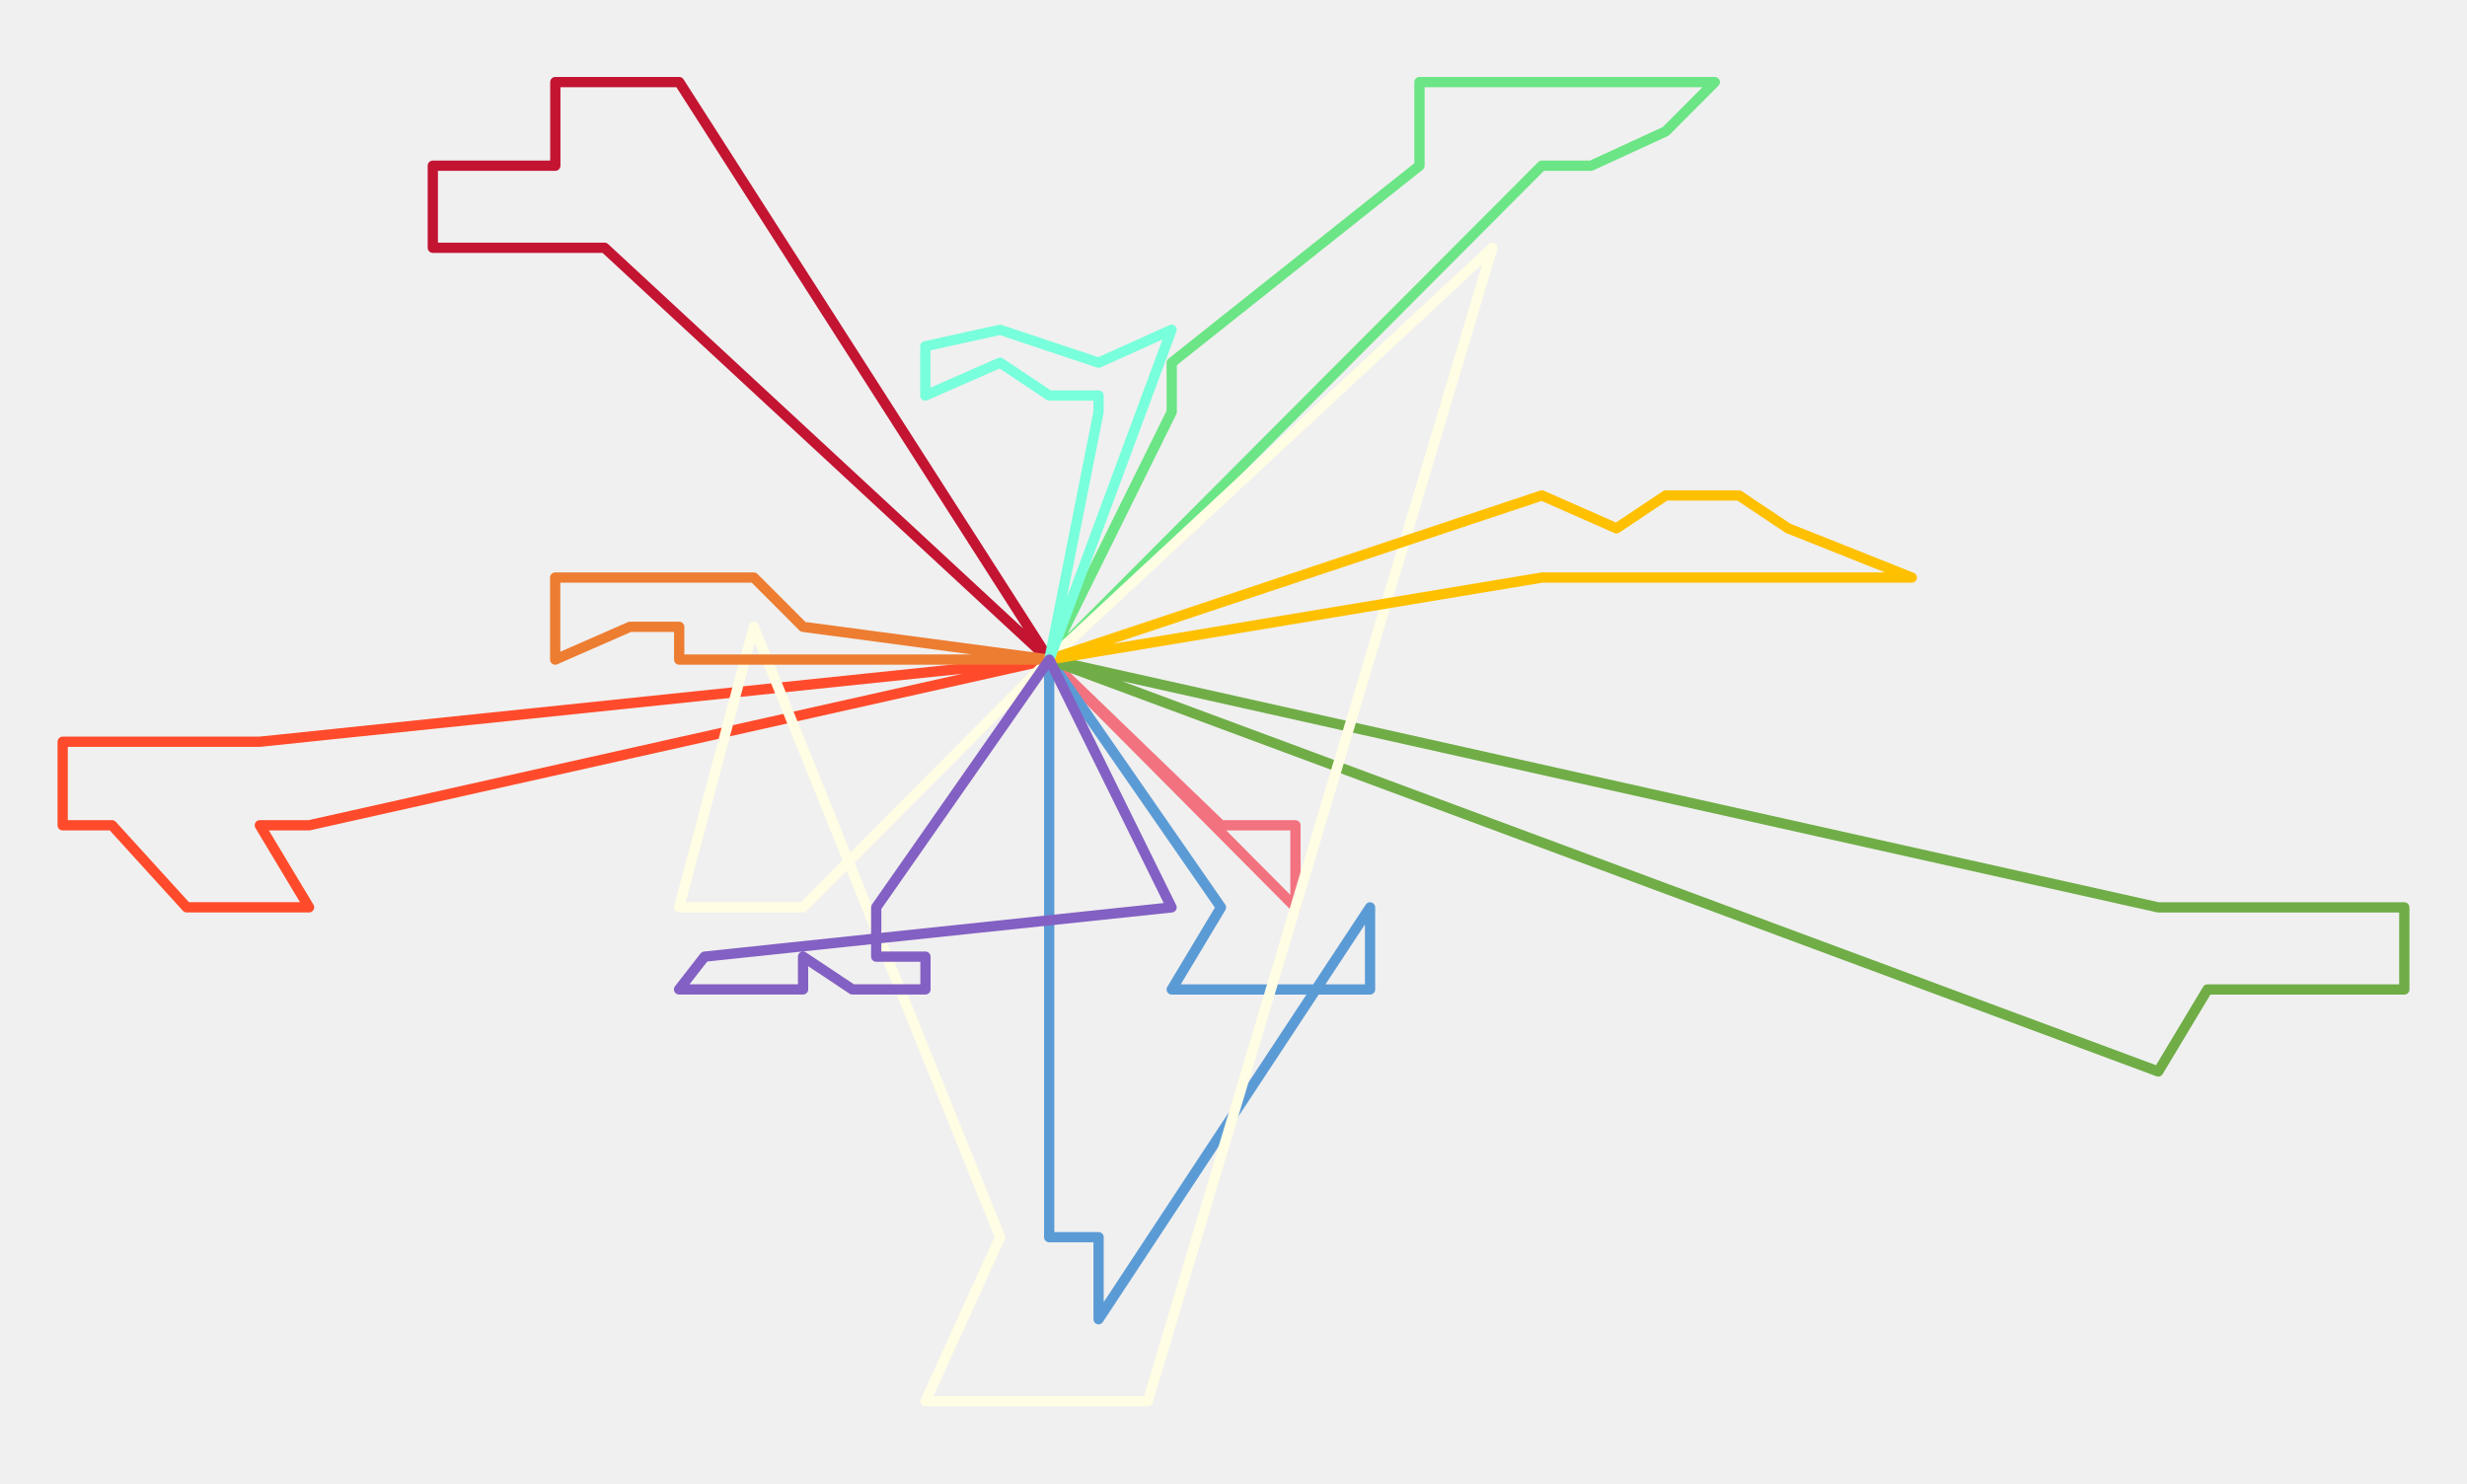
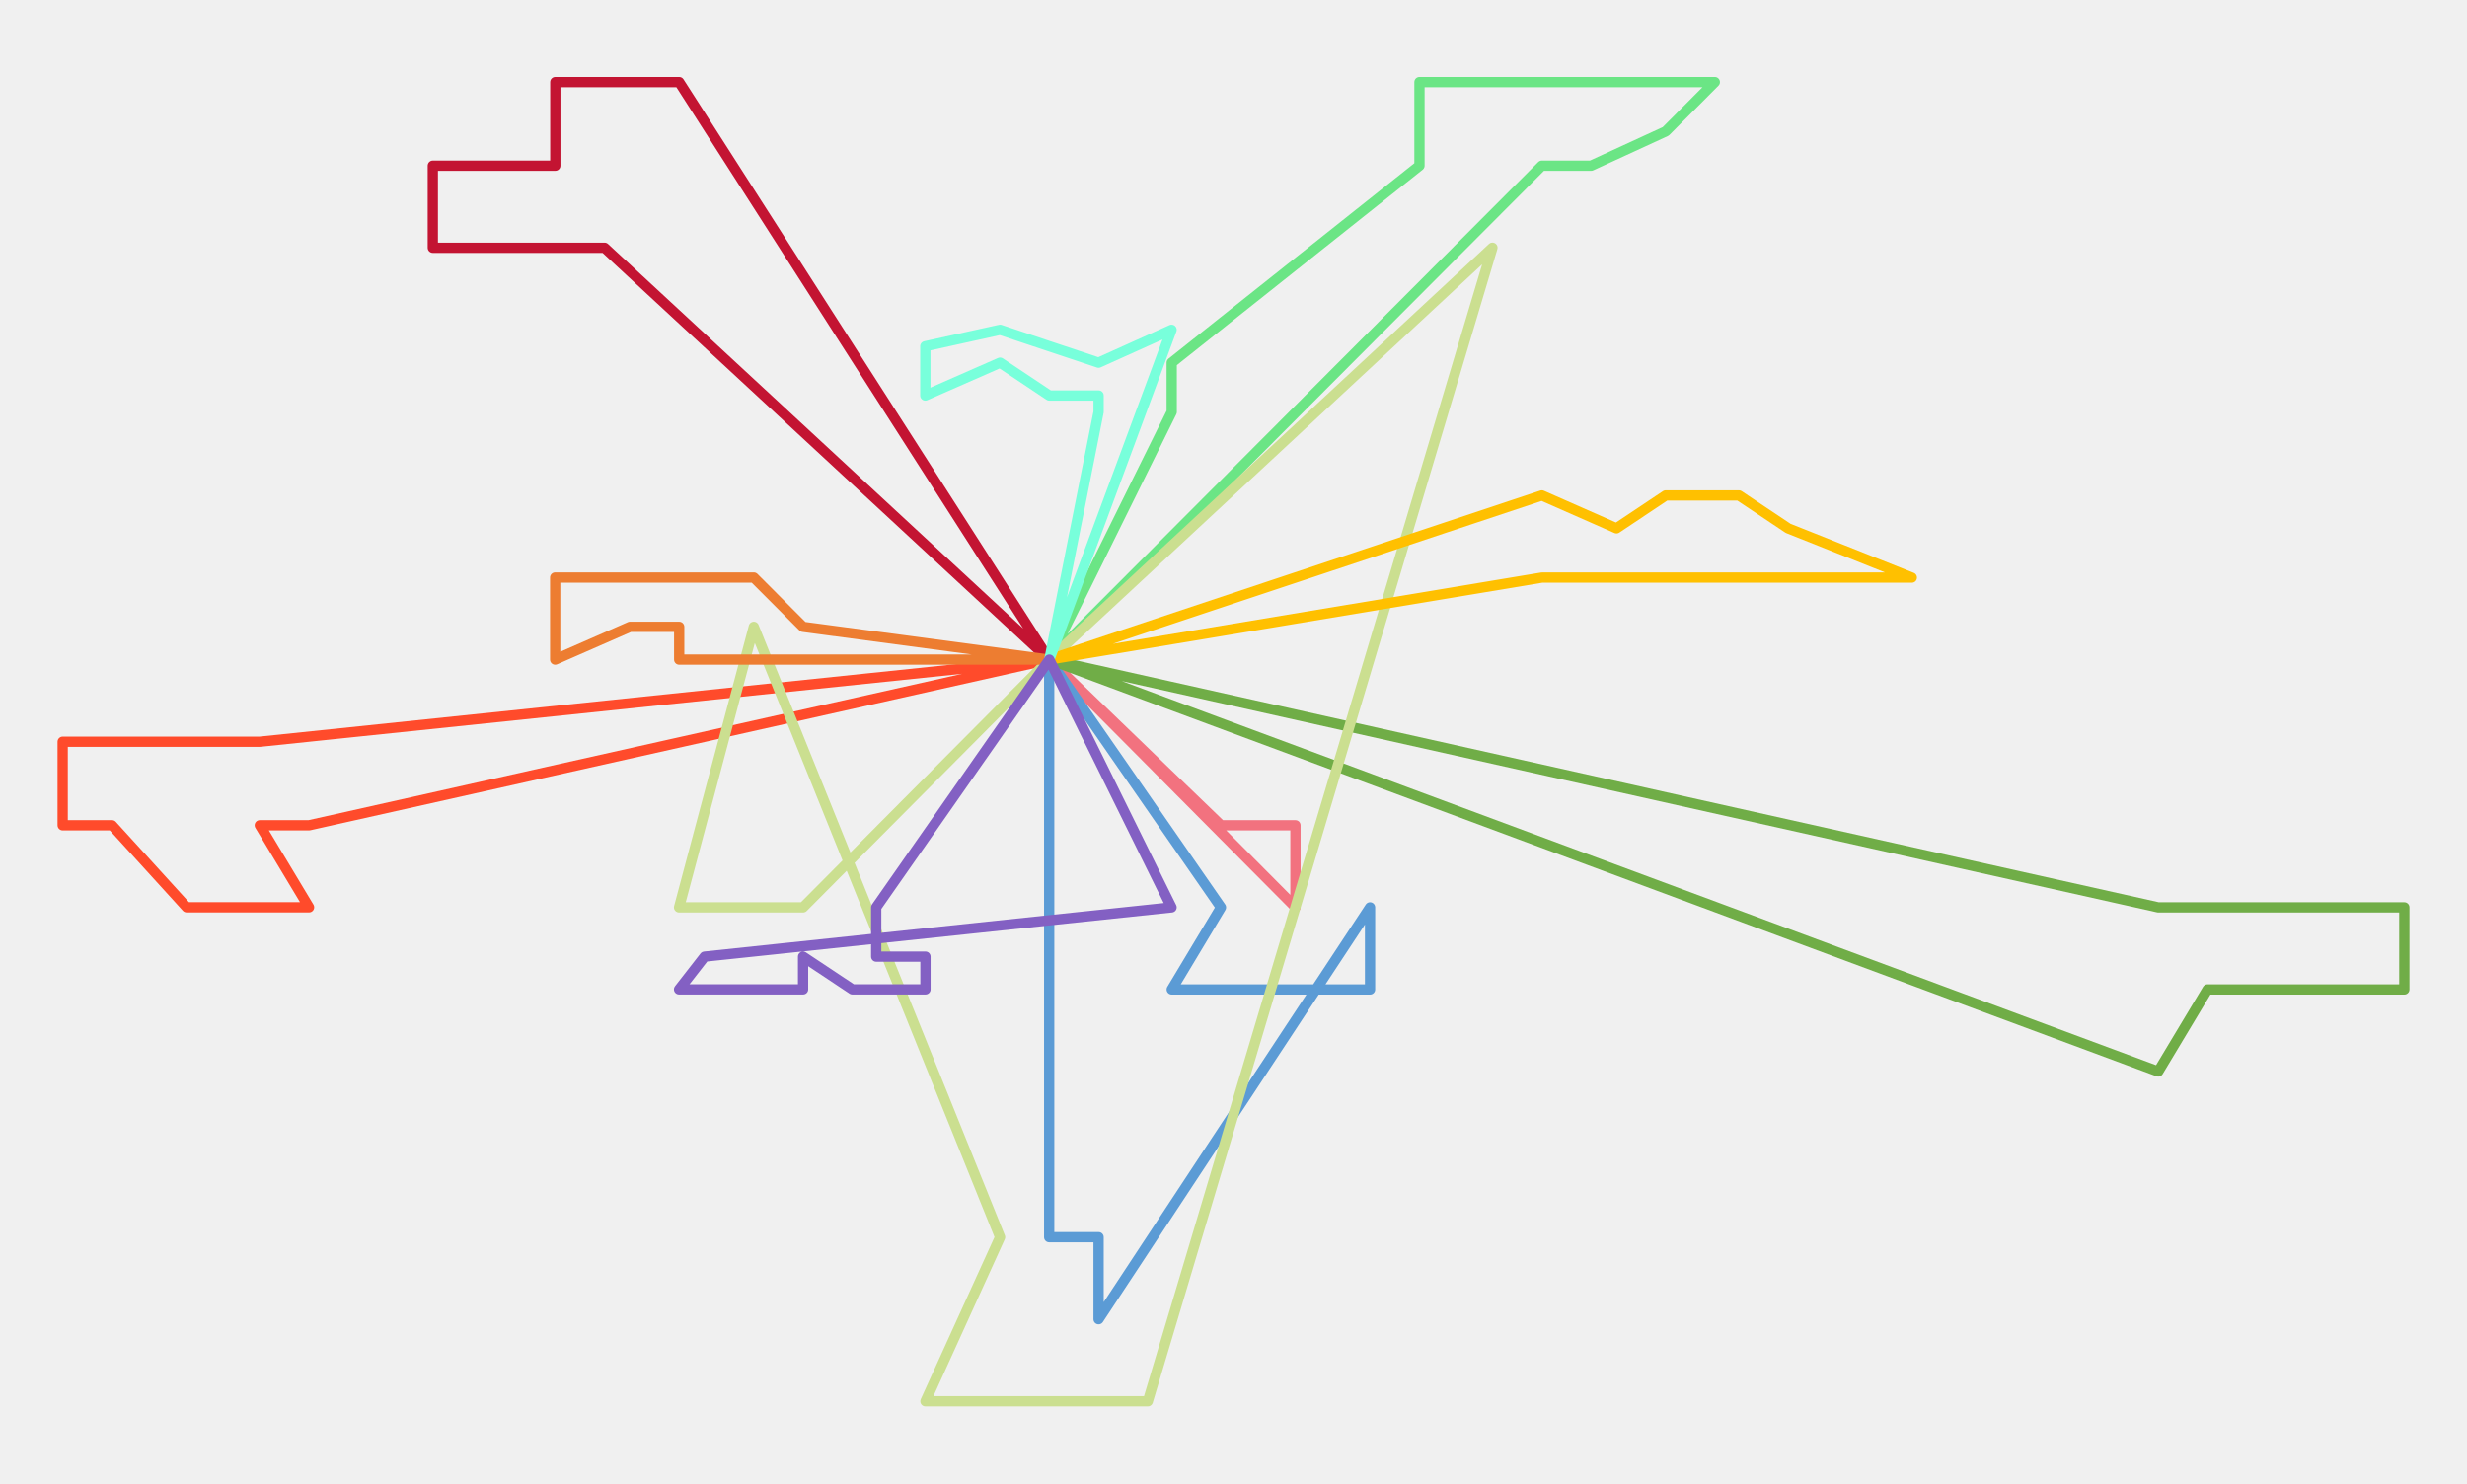
<svg xmlns="http://www.w3.org/2000/svg" width="1653" height="994" fill="none">
  <g clip-path="url(#clip0_622_218)">
    <mask id="mask0_622_218" style="mask-type:luminance" maskUnits="userSpaceOnUse" x="0" y="0" width="1653" height="994">
      <path d="M1652.5 0H0.5V994H1652.5V0Z" fill="white" />
    </mask>
    <g mask="url(#mask0_622_218)">
      <path d="M703 442L818.1 553.04H835.1H868V608L703 442Z" stroke="#F2727F" stroke-width="6.875" stroke-miterlimit="10" stroke-linecap="round" stroke-linejoin="round" />
      <path d="M703 442L405.09 166.032H339.09H290V111.03H372.09V55H405.09H455.09L703 442Z" stroke="#C31432" stroke-width="6.875" stroke-miterlimit="10" stroke-linecap="round" stroke-linejoin="round" />
      <path d="M703 442V829.05H736.1V884L918 608.05V663.05H868.1H835.1H785.1L818.1 608.05L703 442Z" stroke="#5B9BD5" stroke-width="6.875" stroke-miterlimit="10" stroke-linecap="round" stroke-linejoin="round" />
      <path d="M703 442L207.08 553.04H174.08L207.08 608H125.08L75.08 553.04H42V497.04H125.08H174.08L703 442Z" stroke="#FF4B2B" stroke-width="6.875" stroke-miterlimit="10" stroke-linecap="round" stroke-linejoin="round" />
      <path d="M703 442L1446.12 608.05H1496.13H1529.13H1611V663.05H1562.13H1496.13H1479.12L1446.12 718L703 442Z" stroke="#70AD47" stroke-width="6.875" stroke-miterlimit="10" stroke-linecap="round" stroke-linejoin="round" />
      <path d="M703 442L1033.11 111.03H1066.11L1116.11 88.029L1149 55H1116.11H1033.11H951.11V111.03L785.1 243.03V276.04L703 442Z" stroke="#6BE585" stroke-width="6.875" stroke-miterlimit="10" stroke-linecap="round" stroke-linejoin="round" />
-       <path d="M703.1 442.04L1000 166L769.1 939H703.1H670.1H620.1L670.1 829.05L505.09 420.04L455 608.05H505.09H538.09L703.1 442.04Z" stroke="#FFFDE4" stroke-width="6.875" stroke-miterlimit="10" stroke-linecap="round" stroke-linejoin="round" />
+       <path d="M703.1 442.04L1000 166L769.1 939H703.1H670.1H620.1L670.1 829.05L505.09 420.04L455 608.05H505.09H538.09L703.1 442.04Z" stroke="#CBDF90" stroke-width="6.875" stroke-miterlimit="10" stroke-linecap="round" stroke-linejoin="round" />
      <path d="M703 442L1033.11 387.04H1116.11H1132.11H1231.12H1281L1198.12 354.04L1165.11 332H1116.11L1083.11 354.04L1033.11 332L703 442Z" stroke="#FFC000" stroke-width="6.875" stroke-miterlimit="10" stroke-linecap="round" stroke-linejoin="round" />
      <path d="M703 442H538.09H455.09V420.04H422.09L372 442V387H422.09H455.09H505.09L538.09 420.04L703 442Z" stroke="#ED7D31" stroke-width="6.875" stroke-miterlimit="10" stroke-linecap="round" stroke-linejoin="round" />
      <path d="M703.1 442L736.1 276.04V265.04H703.1L670.1 243.03L620 265.04V232.03L670.1 221L703.1 232.03L736.1 243.03L785 221L703.1 442Z" stroke="#78FFDB" stroke-width="6.875" stroke-miterlimit="10" stroke-linecap="round" stroke-linejoin="round" />
      <path d="M703.1 442L587.1 608.05V641.05H620.1V663H571.1L538.09 641.05V663H505.09H455L472.09 641.05L785 608.05L703.1 442Z" stroke="#8360C3" stroke-width="6.875" stroke-miterlimit="10" stroke-linecap="round" stroke-linejoin="round" />
    </g>
  </g>
  <defs>
    <clipPath id="clip0_622_218">
      <rect width="1652" height="994" fill="white" transform="translate(0.5)" />
    </clipPath>
  </defs>
</svg>
